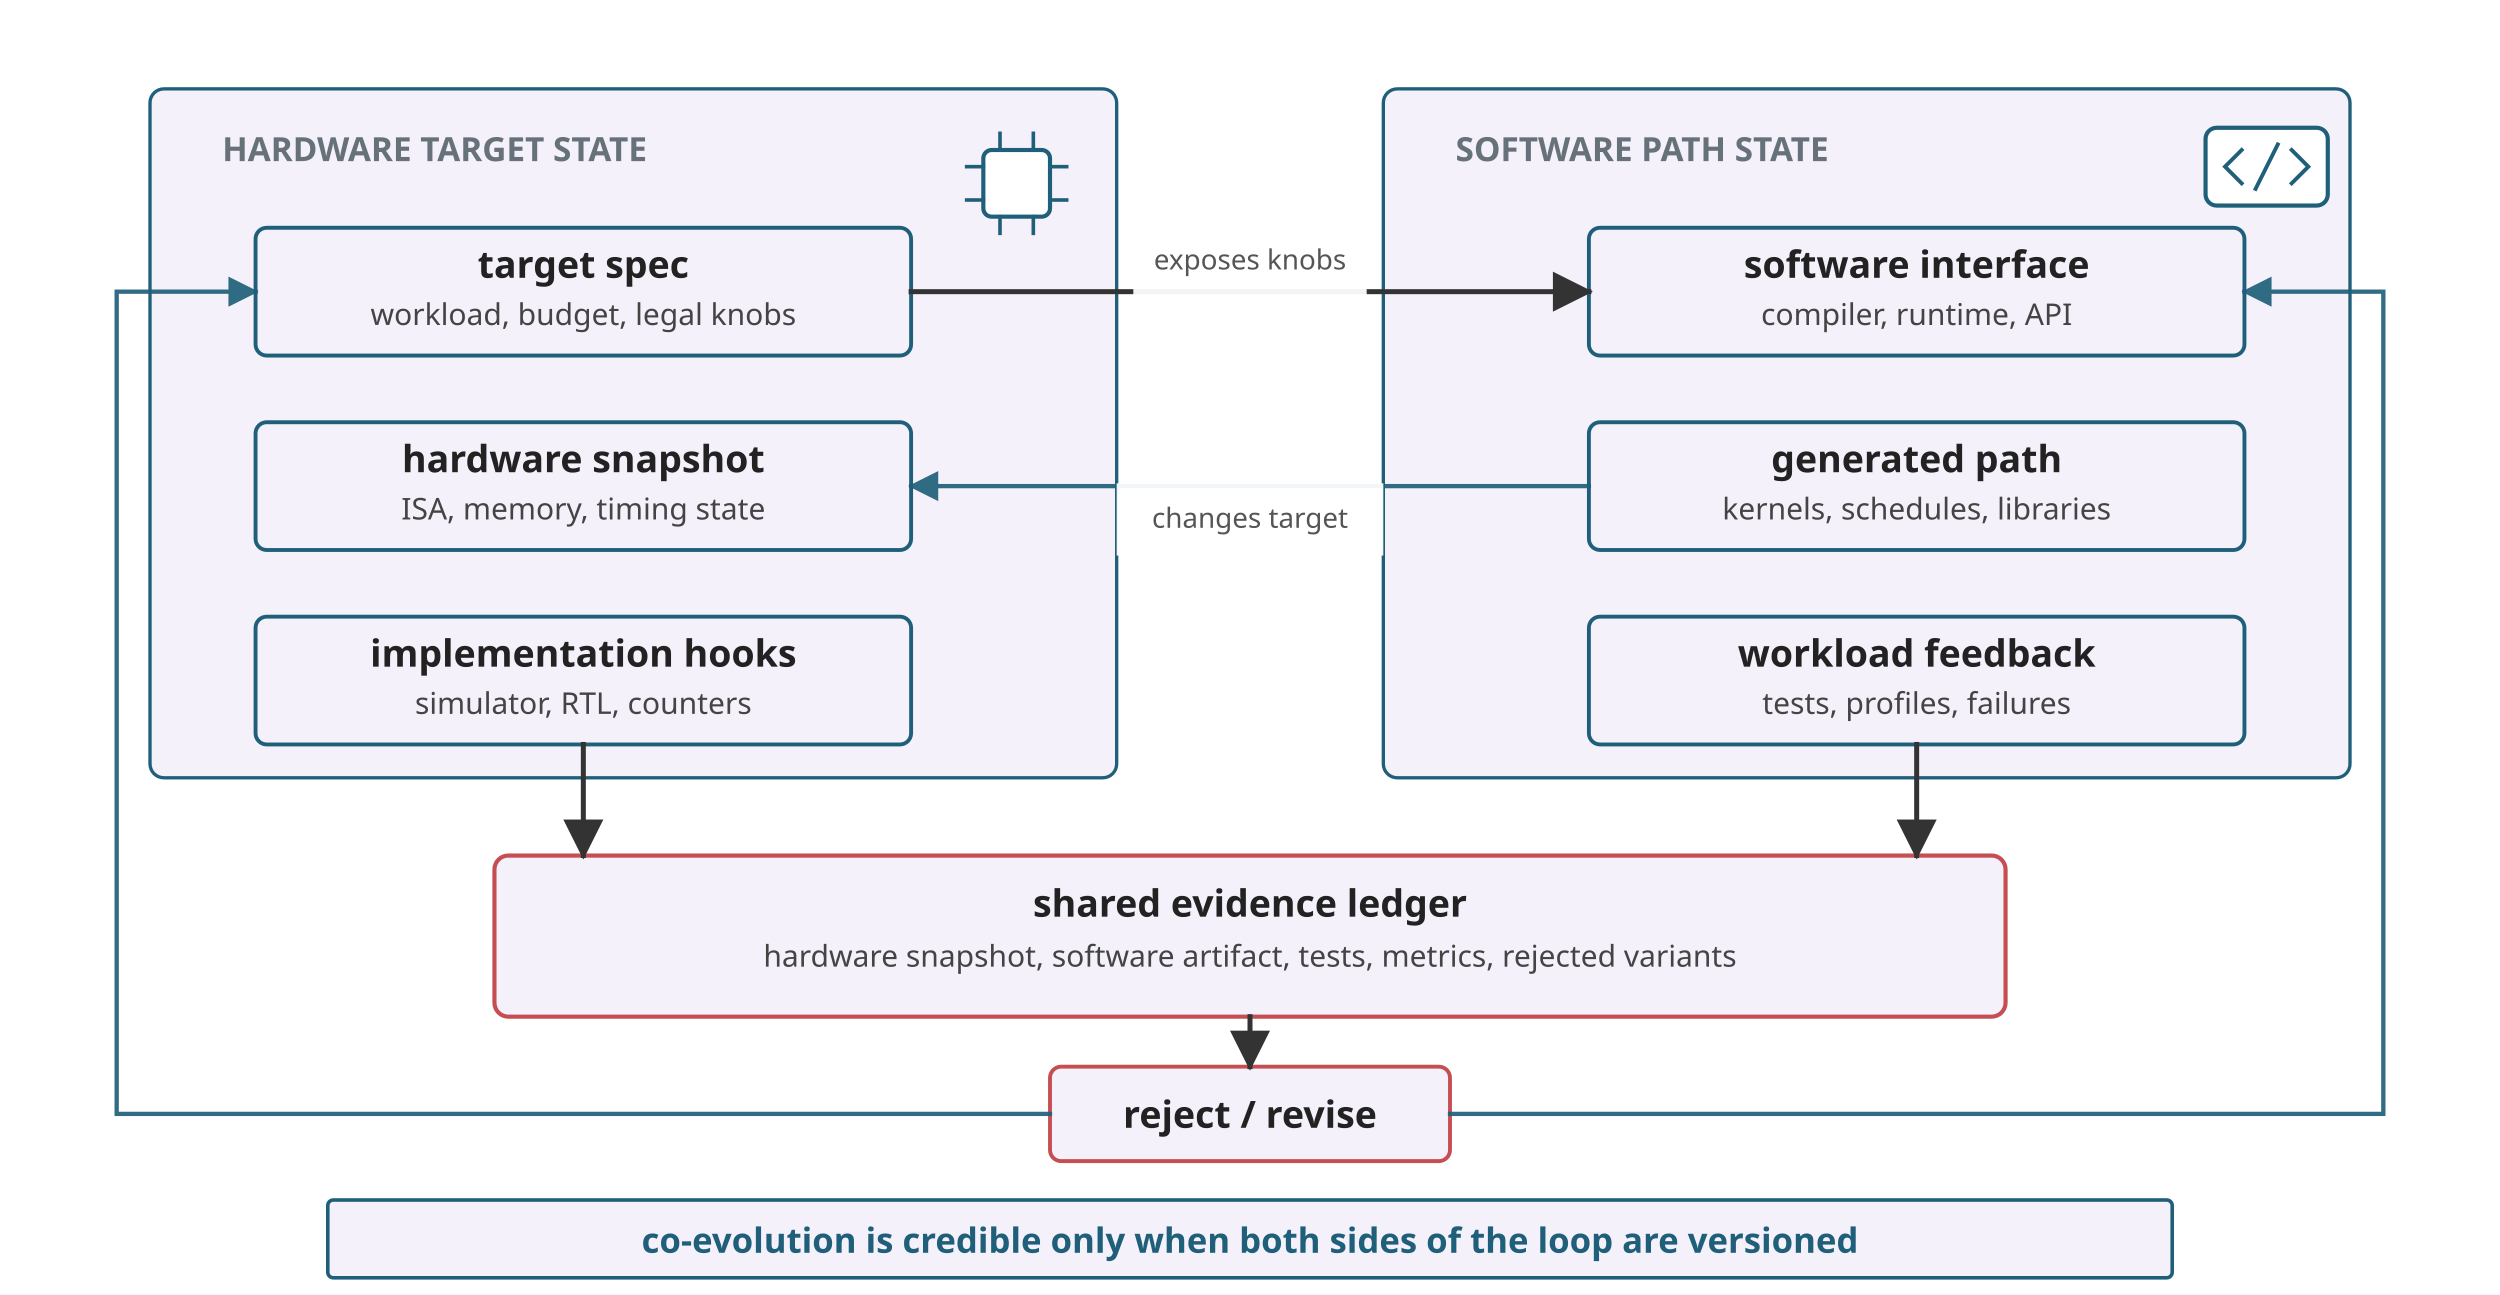
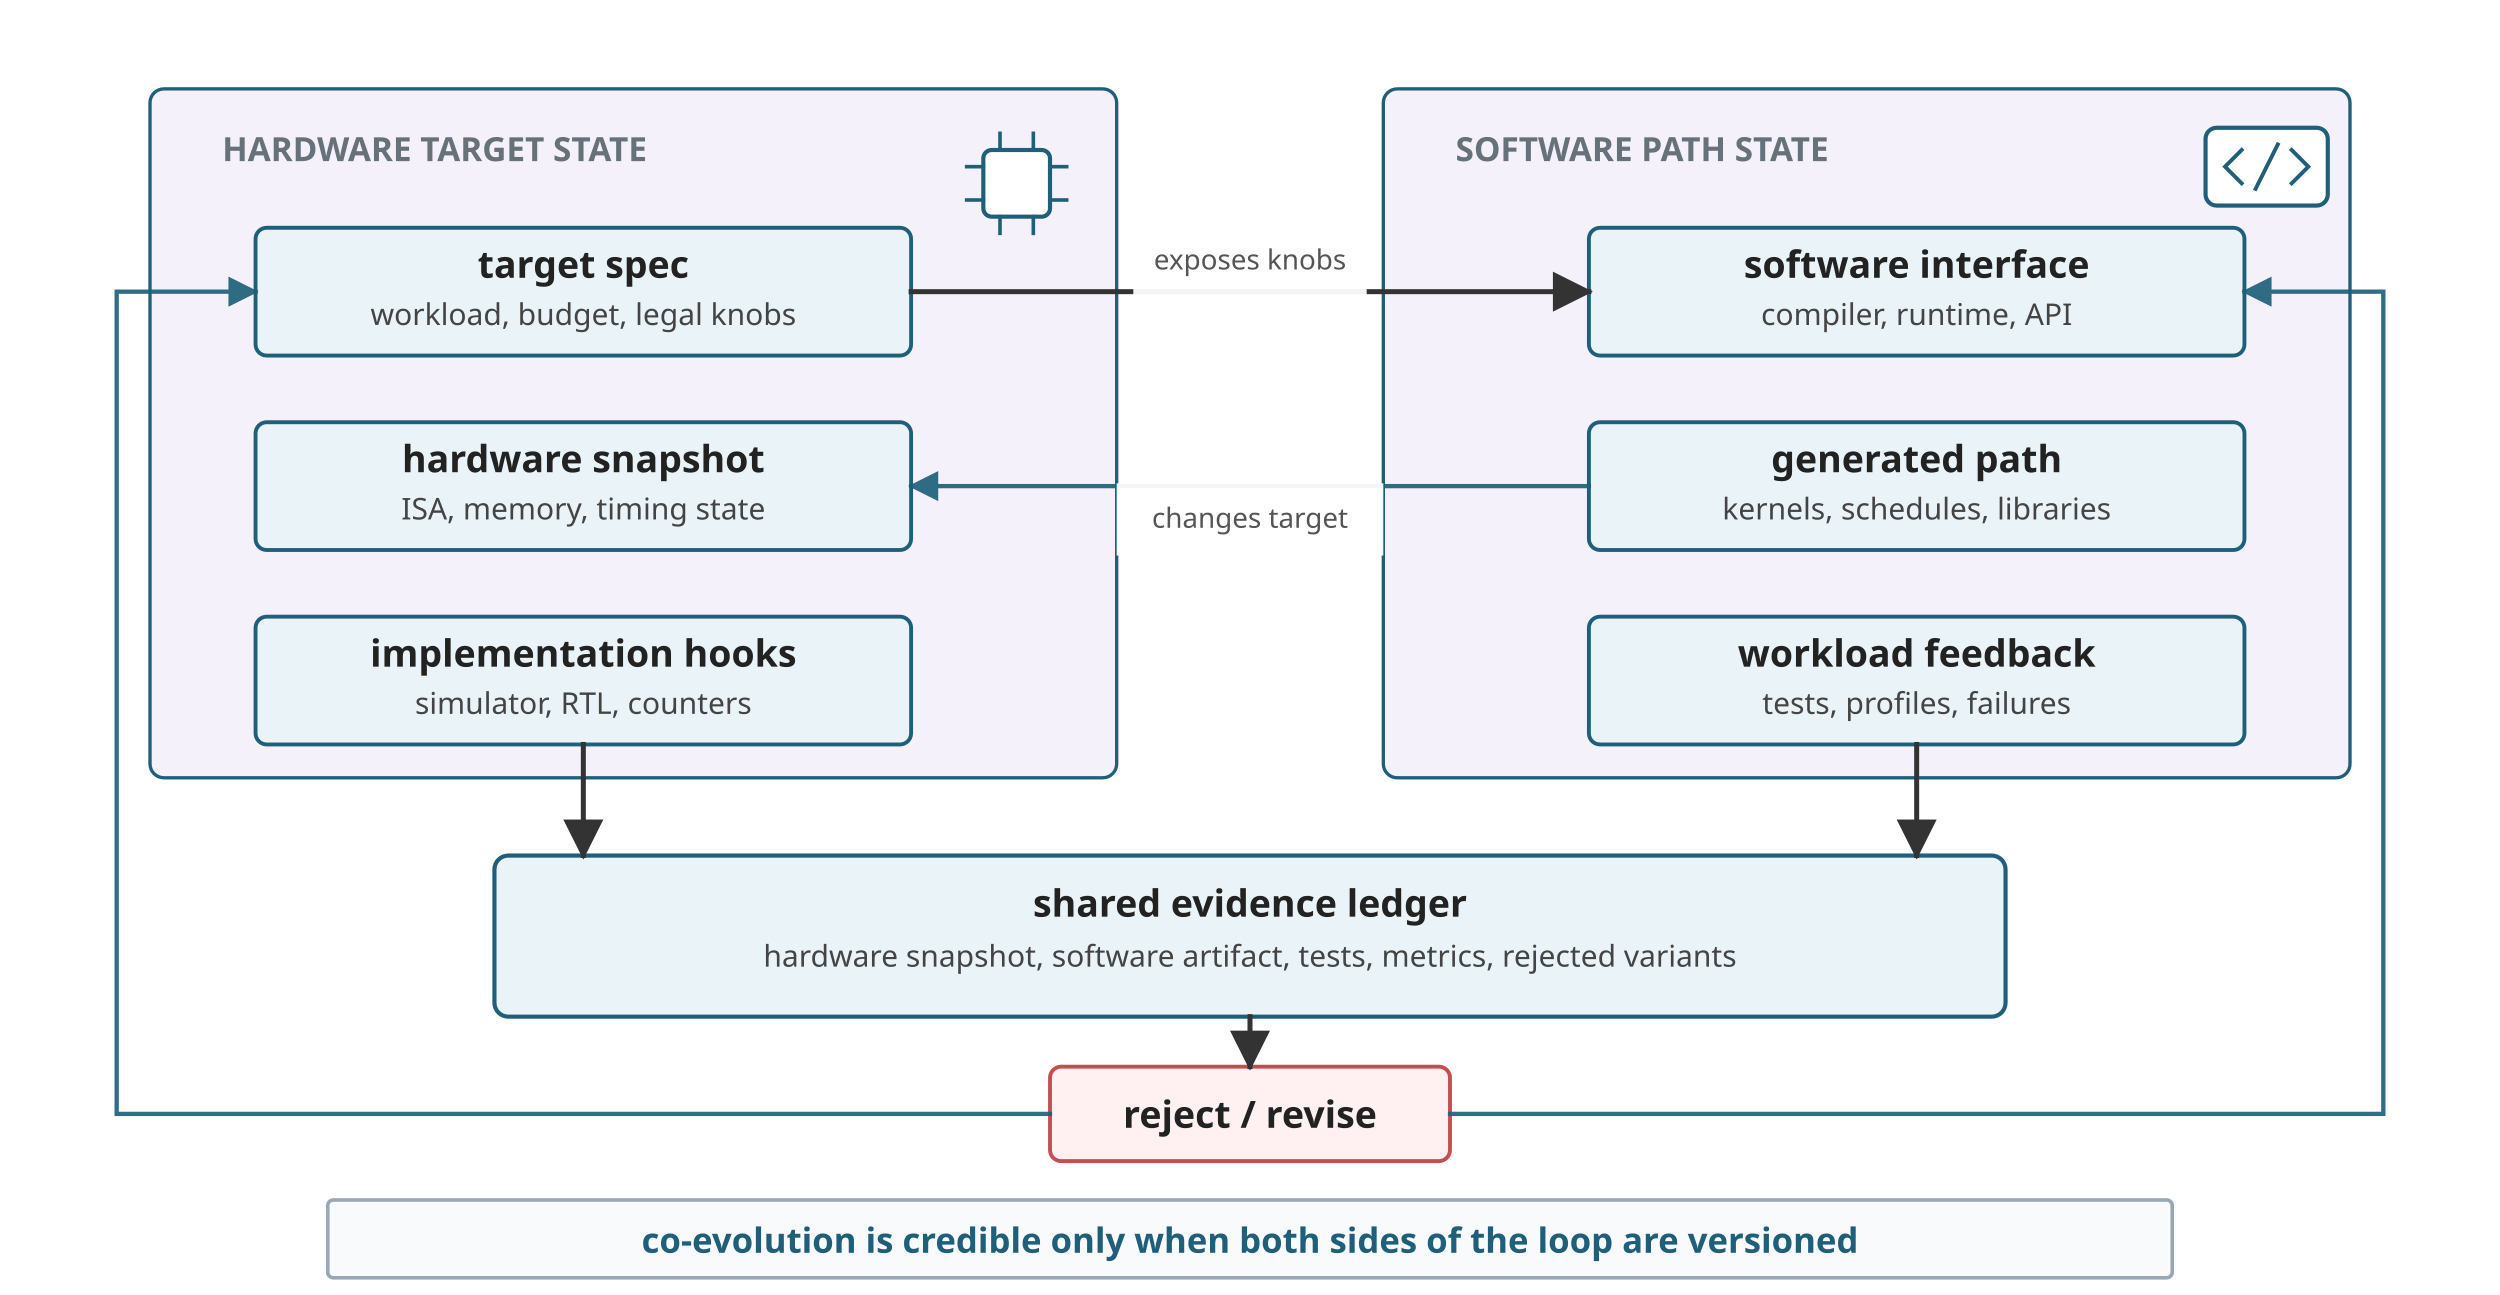
<svg xmlns="http://www.w3.org/2000/svg" viewBox="0 54 900 466" role="img">
  <defs>
    <marker id="arrow" viewBox="0 0 10 10" refX="9" refY="5" markerWidth="8" markerHeight="8" orient="auto">
      <path d="M 0 0 L 10 5 L 0 10 z" fill="#333333" />
    </marker>
    <marker id="arrow-blue" viewBox="0 0 10 10" refX="9" refY="5" markerWidth="7" markerHeight="7" orient="auto">
      <path d="M 0 0 L 10 5 L 0 10 z" fill="#1F5F7A" />
    </marker>
    <style>
      .font { font-family: sans-serif; }
      .lane-label { font-size: 12px; font-weight: 700; fill: #66717A; letter-spacing: 0; }
      .label { font-size: 13.5px; font-weight: 700; fill: #222222; }
      .body { font-size: 10.8px; fill: #444444; }
      .micro { font-size: 10px; fill: #555555; }
      .note { font-size: 12.5px; font-weight: 700; fill: #1F5F7A; }
      .hw-panel { fill: #F4F1FA; stroke: #1F5F7A; stroke-width: 1.2; }
      .sw-panel { fill: #F4F1FA; stroke: #1F5F7A; stroke-width: 1.2; }
-       .hw { fill: #F4F1FA; stroke: #1F5F7A; stroke-width: 1.4; }
-       .sw { fill: #F4F1FA; stroke: #1F5F7A; stroke-width: 1.4; }
-       .evidence { fill: #F4F1FA; stroke: #C44E52; stroke-width: 1.5; }
-       .gate { fill: #F4F1FA; stroke: #C44E52; stroke-width: 1.4; }
-       .takeaway { fill: #F4F1FA; stroke: #1F5F7A; stroke-width: 1.3; }
+       .hw { fill: #EAF4F8; stroke: #1F5F7A; stroke-width: 1.4; }
+       .sw { fill: #EAF4F8; stroke: #1F5F7A; stroke-width: 1.4; }
+       .evidence { fill: #EAF4F8; stroke: #1F5F7A; stroke-width: 1.5; }
+       .gate { fill: #FFF1F2; stroke: #C44E52; stroke-width: 1.4; }
+       .takeaway { fill: #F8FAFC; stroke: #9AA8B5; stroke-width: 1.3; }
      .arrow { stroke: #333333; stroke-width: 1.8; fill: none; stroke-linecap: square; stroke-linejoin: miter; }
      .blue-arrow { stroke: #1F5F7A; stroke-width: 1.55; fill: none; stroke-linecap: square; stroke-linejoin: miter; opacity: 0.92; }
      .pin { stroke: #1F5F7A; stroke-width: 1.3; fill: none; stroke-linecap: square; }
      .code { stroke: #1F5F7A; stroke-width: 1.4; fill: none; stroke-linecap: square; stroke-linejoin: miter; }
    </style>
  </defs>
  <rect y="54" width="900" height="466" fill="#FFFFFF" />
  <g class="font">
    <rect class="hw-panel" x="54" y="86" width="348" height="248" rx="5" />
    <text class="lane-label" x="80" y="112" style="white-space: pre;">HARDWARE TARGET STATE</text>
    <g>
      <rect x="354" y="108" width="24" height="24" rx="3" fill="#FFFFFF" stroke="#1F5F7A" stroke-width="1.5" />
      <line class="pin" x1="348" y1="114" x2="354" y2="114" />
      <line class="pin" x1="348" y1="126" x2="354" y2="126" />
      <line class="pin" x1="378" y1="114" x2="384" y2="114" />
      <line class="pin" x1="378" y1="126" x2="384" y2="126" />
      <line class="pin" x1="360" y1="102" x2="360" y2="108" />
      <line class="pin" x1="372" y1="102" x2="372" y2="108" />
      <line class="pin" x1="360" y1="132" x2="360" y2="138" />
      <line class="pin" x1="372" y1="132" x2="372" y2="138" />
    </g>
    <rect class="hw" x="92" y="136" width="236" height="46" rx="4" />
    <text class="label" x="210" y="154" text-anchor="middle" style="white-space: pre;">target spec</text>
    <text class="body" x="210" y="171" text-anchor="middle" style="white-space: pre;">workload, budget, legal knobs</text>
    <rect class="hw" x="92" y="206" width="236" height="46" rx="4" />
    <text class="label" x="210" y="224" text-anchor="middle" style="white-space: pre;">hardware snapshot</text>
    <text class="body" x="210" y="241" text-anchor="middle" style="white-space: pre;">ISA, memory, timing state</text>
    <rect class="hw" x="92" y="276" width="236" height="46" rx="4" />
    <text class="label" x="210" y="294" text-anchor="middle" style="white-space: pre;">implementation hooks</text>
    <text class="body" x="210" y="311" text-anchor="middle" style="white-space: pre;">simulator, RTL, counters</text>
    <rect class="sw-panel" x="498" y="86" width="348" height="248" rx="5" />
    <text class="lane-label" x="524" y="112" style="white-space: pre;">SOFTWARE PATH STATE</text>
    <g>
      <rect x="794" y="100" width="44" height="28" rx="4" fill="#FFFFFF" stroke="#1F5F7A" stroke-width="1.5" />
      <path class="code" d="M 807 108 L 801 114 L 807 120" />
      <path class="code" d="M 825 108 L 831 114 L 825 120" />
      <line class="code" x1="812" y1="122" x2="820" y2="106" />
    </g>
    <rect class="sw" x="572" y="136" width="236" height="46" rx="4" />
    <text class="label" x="690" y="154" text-anchor="middle" style="white-space: pre;">software interface</text>
    <text class="body" x="690" y="171" text-anchor="middle" style="white-space: pre;">compiler, runtime, API</text>
    <rect class="sw" x="572" y="206" width="236" height="46" rx="4" />
    <text class="label" x="690" y="224" text-anchor="middle" style="white-space: pre;">generated path</text>
    <text class="body" x="690" y="241" text-anchor="middle" style="white-space: pre;">kernels, schedules, libraries</text>
    <rect class="sw" x="572" y="276" width="236" height="46" rx="4" />
    <text class="label" x="690" y="294" text-anchor="middle" style="white-space: pre;">workload feedback</text>
    <text class="body" x="690" y="311" text-anchor="middle" style="white-space: pre;">tests, profiles, failures</text>
    <line class="arrow" x1="328" y1="159" x2="572" y2="159" marker-end="url(#arrow)" />
    <rect x="408" y="135" width="84" height="26" fill="#FFFFFF" opacity="0.94" />
    <text class="micro" x="450" y="151" text-anchor="middle" style="white-space: pre;">exposes knobs</text>
    <line class="blue-arrow" x1="572" y1="229" x2="328" y2="229" marker-end="url(#arrow-blue)" />
    <rect x="402" y="228" width="96" height="26" fill="#FFFFFF" opacity="0.94" />
    <text class="micro" x="450" y="244" text-anchor="middle" fill="#1F5F7A" style="white-space: pre;">changes target</text>
    <rect class="evidence" x="178" y="362" width="544" height="58" rx="5" />
    <text class="label" x="450" y="384" text-anchor="middle" style="white-space: pre;">shared evidence ledger</text>
    <text class="body" x="450" y="402" text-anchor="middle" style="white-space: pre;">hardware snapshot, software artifact, tests, metrics, rejected variants</text>
    <line class="arrow" x1="210" y1="322" x2="210" y2="362" marker-end="url(#arrow)" />
    <line class="arrow" x1="690" y1="322" x2="690" y2="362" marker-end="url(#arrow)" />
    <rect class="gate" x="378" y="438" width="144" height="34" rx="4" />
    <text class="label" x="450" y="460" text-anchor="middle" style="white-space: pre;">reject / revise</text>
    <line class="arrow" x1="450" y1="420" x2="450" y2="438" marker-end="url(#arrow)" />
    <path class="blue-arrow" d="M 378 455 L 42 455 L 42 159 L 92 159" marker-end="url(#arrow-blue)" />
    <path class="blue-arrow" d="M 522 455 L 858 455 L 858 159 L 808 159" marker-end="url(#arrow-blue)" />
    <rect class="takeaway" x="118" y="486" width="664" height="28" rx="2" />
    <text class="note" x="450" y="505" text-anchor="middle" style="white-space: pre;">co-evolution is credible only when both sides of the loop are versioned</text>
  </g>
</svg>
